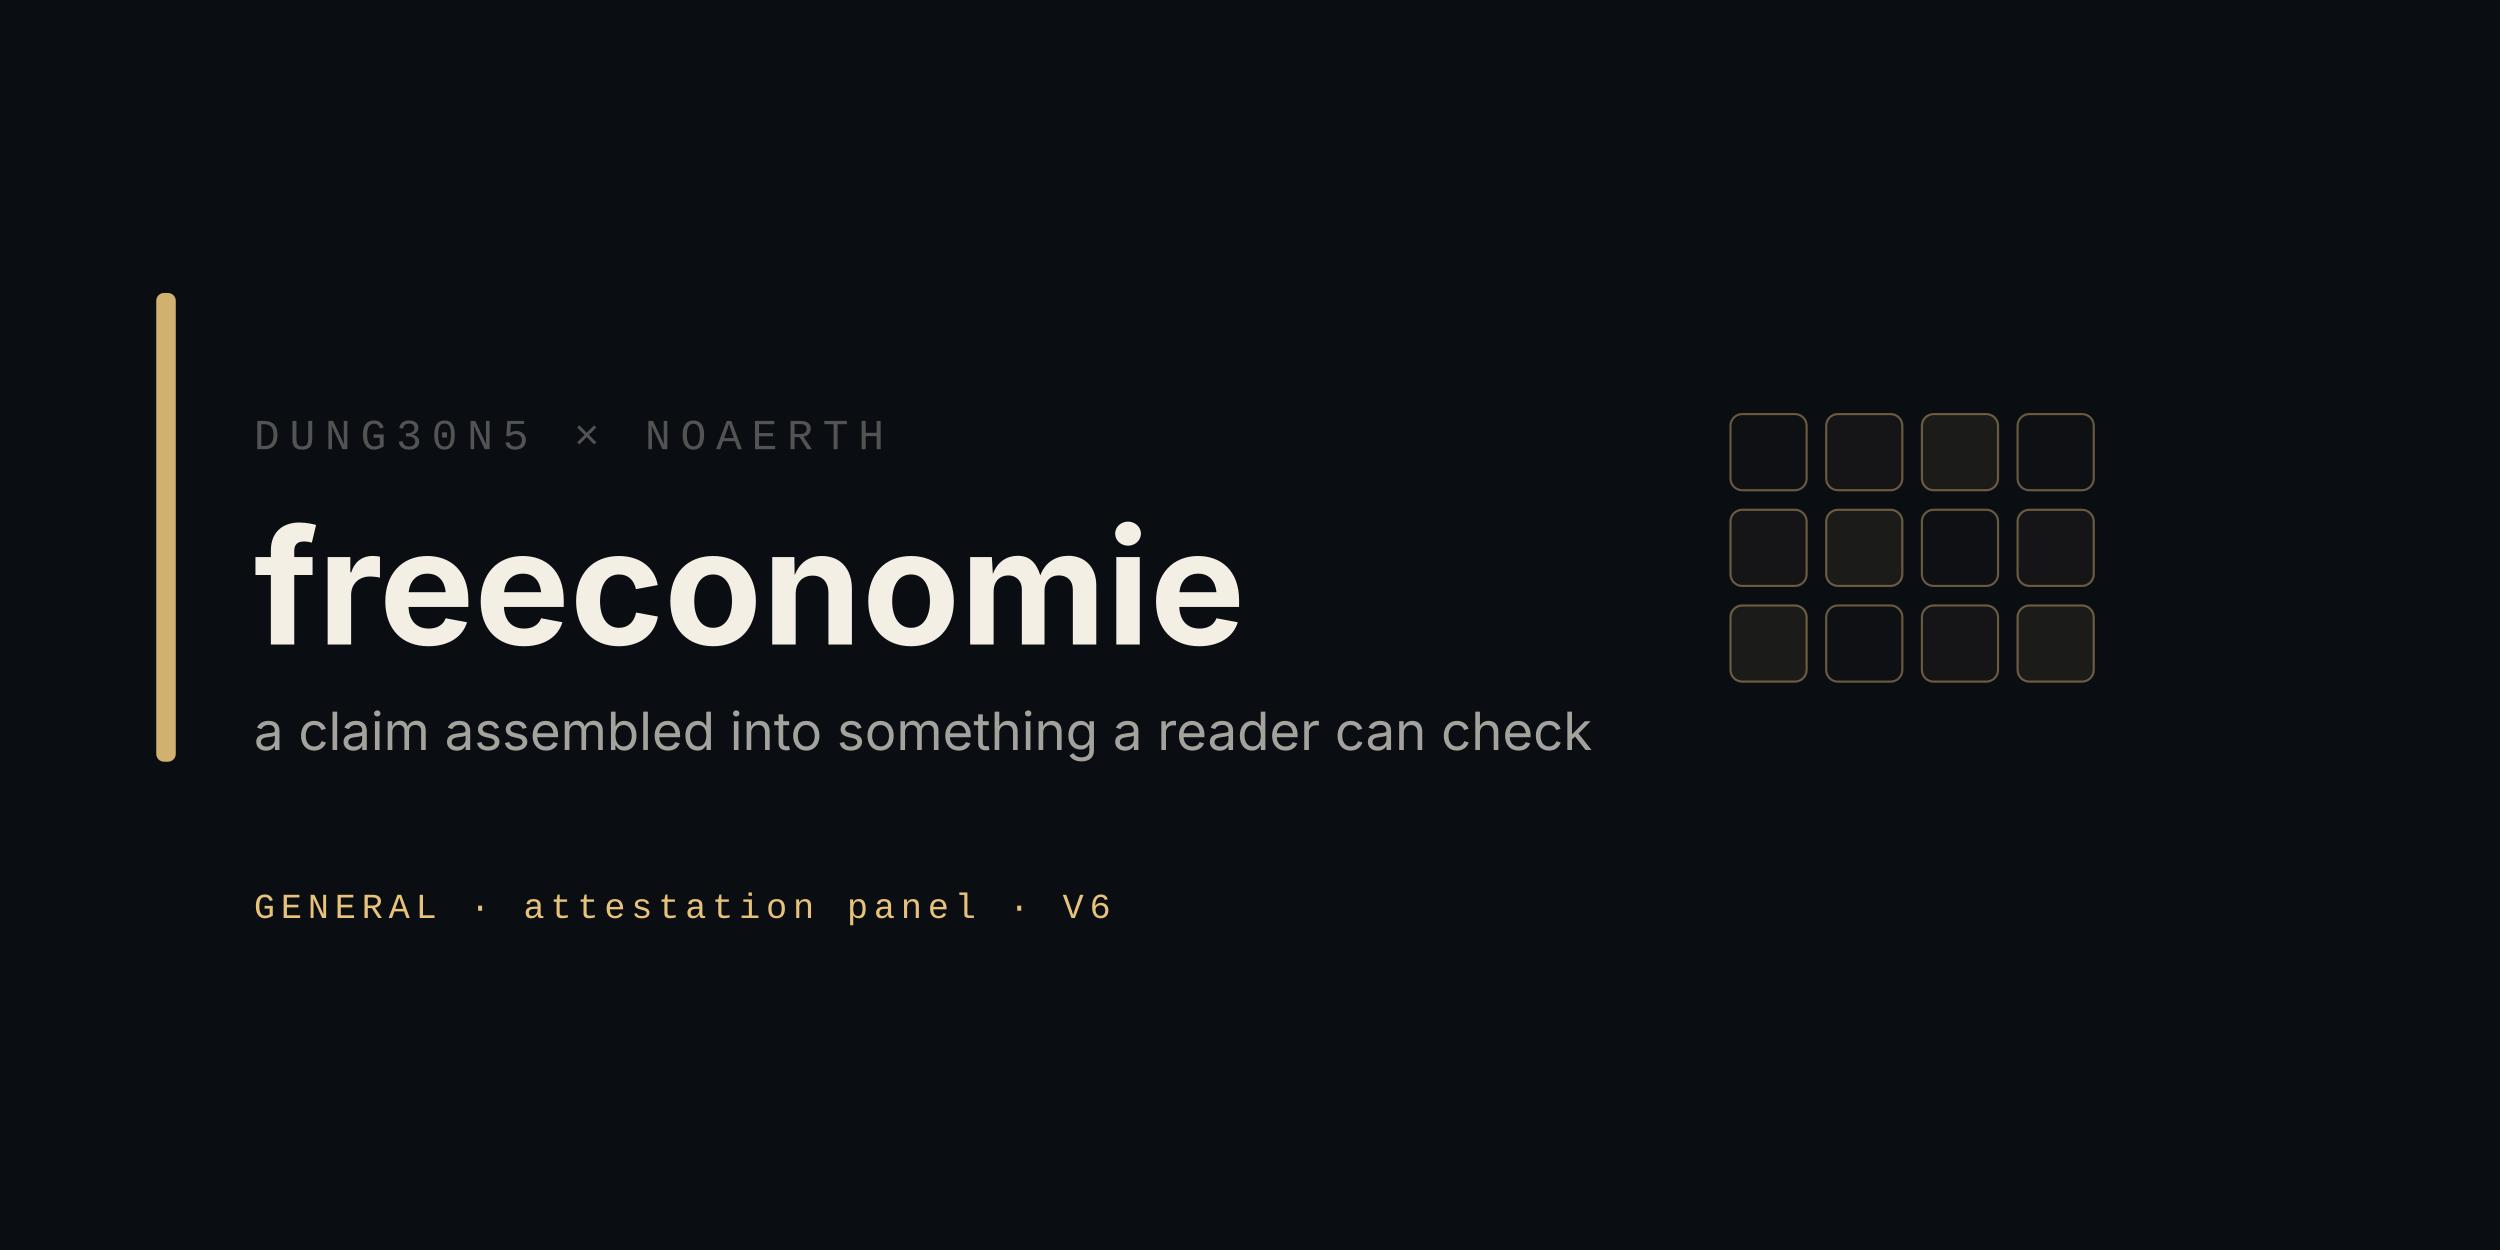
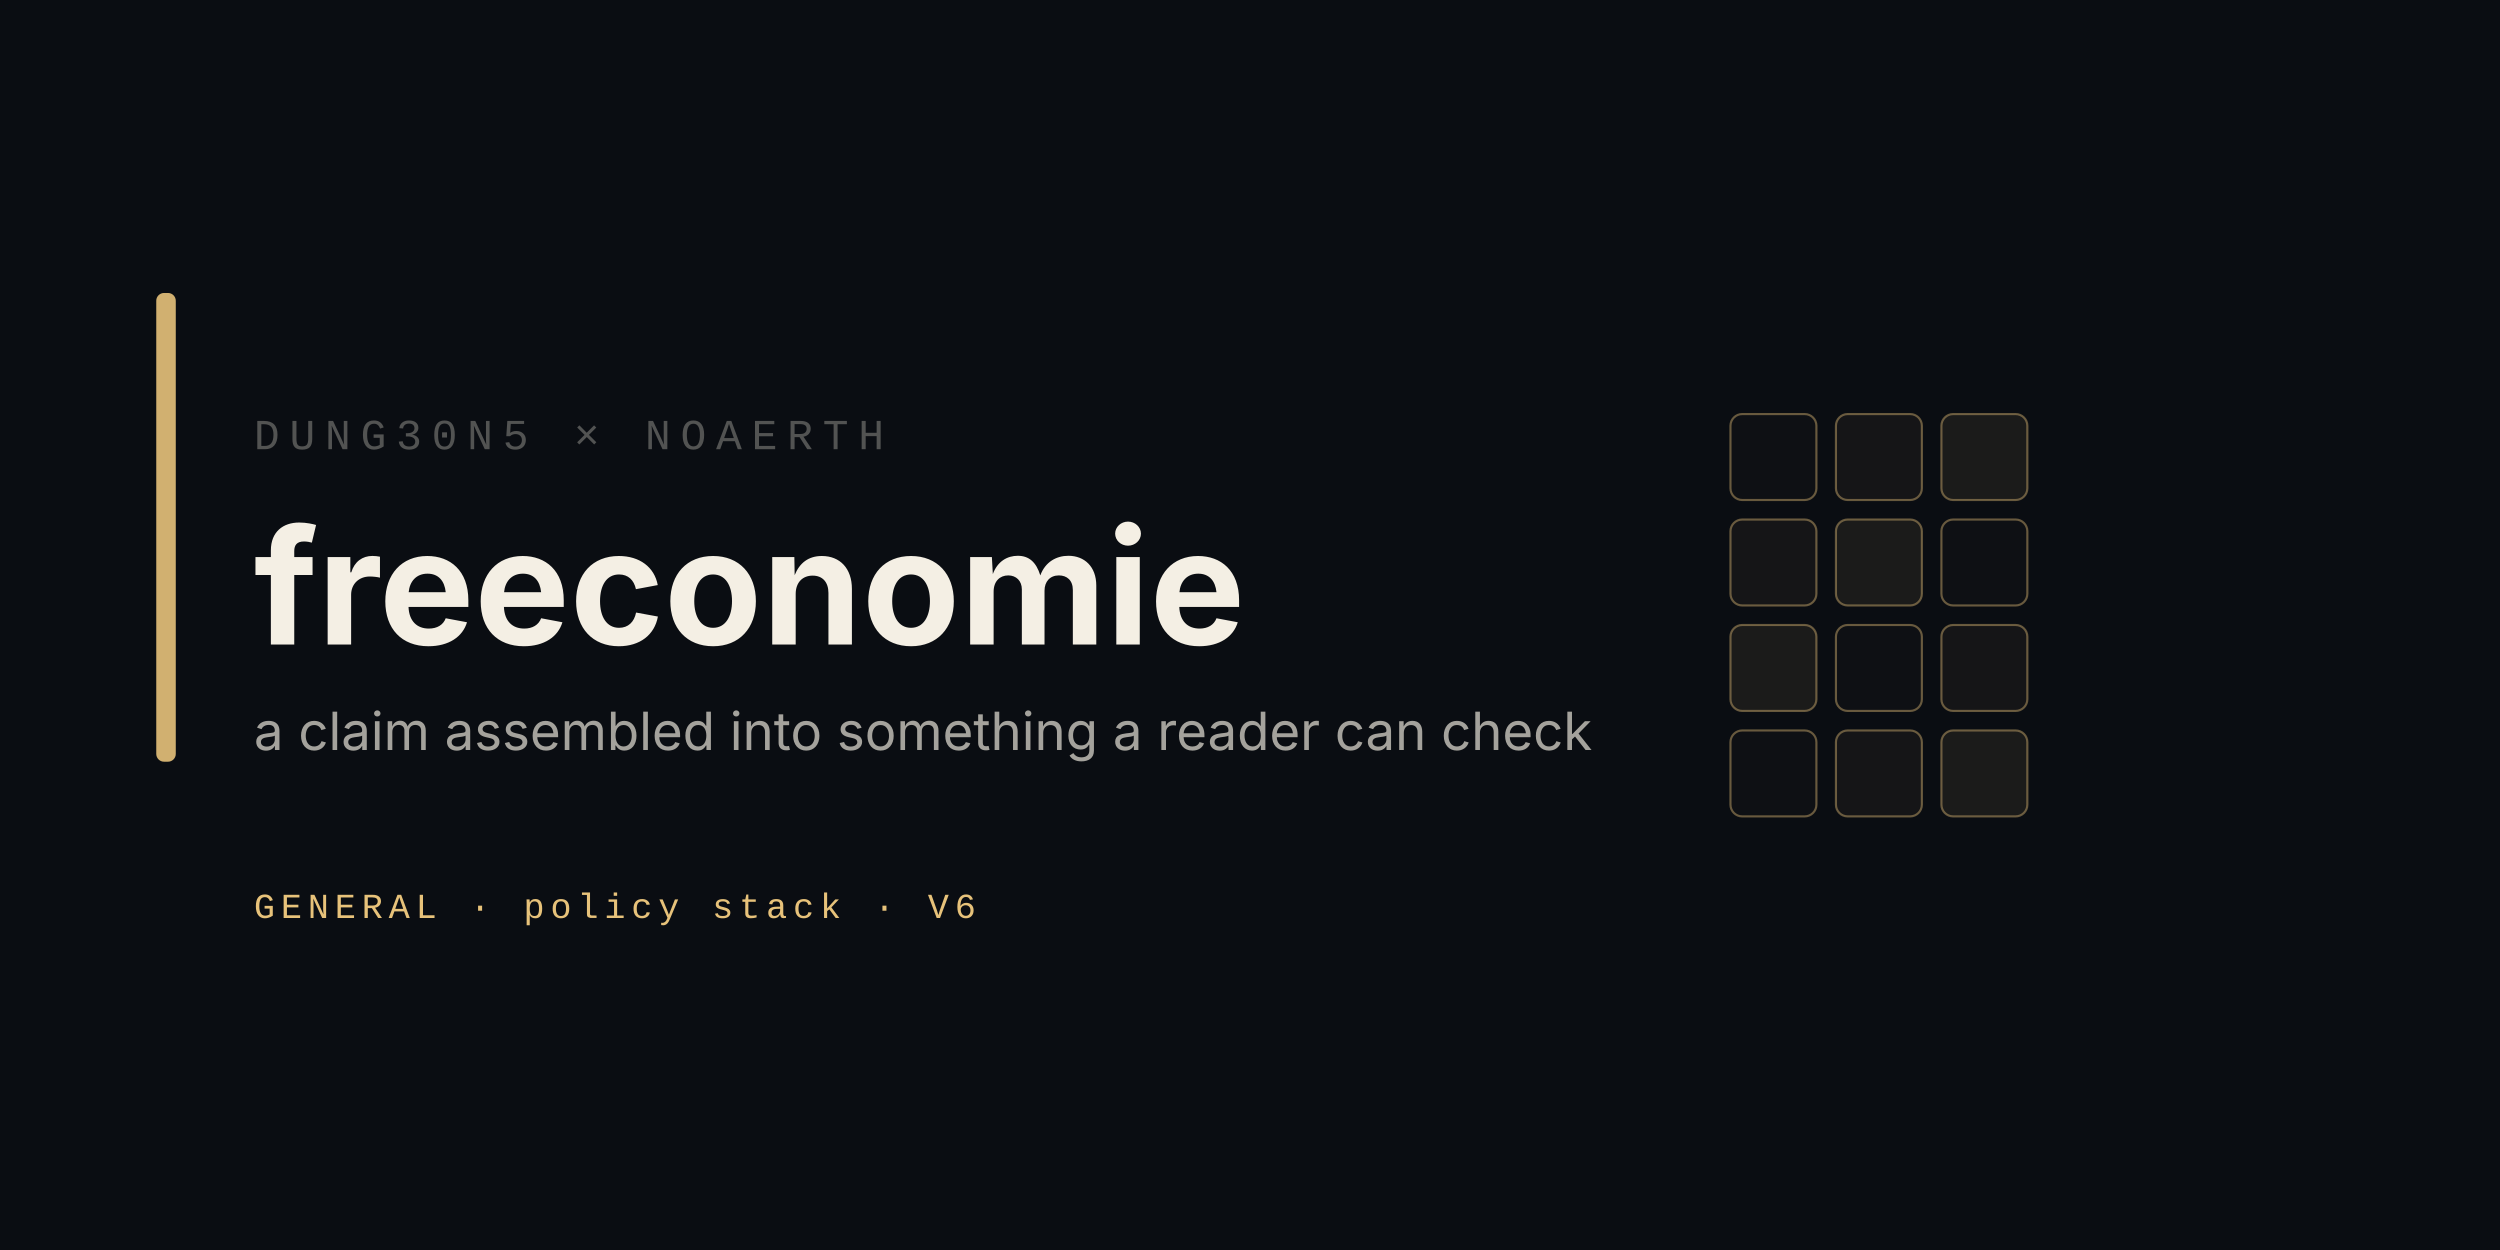
<svg xmlns="http://www.w3.org/2000/svg" viewBox="0 0 1280 640" width="1280" height="640" role="img" aria-label="freeconomie project card">
  <rect width="1280" height="640" fill="#0a0d12" />
-   <rect x="886" y="212" width="39" height="39" rx="6" fill="#e7c27a" fill-opacity="0.02" stroke="#e7c27a" stroke-width="1.1" stroke-opacity="0.42" />
-   <rect x="935" y="212" width="39" height="39" rx="6" fill="#e7c27a" fill-opacity="0.05" stroke="#e7c27a" stroke-width="1.1" stroke-opacity="0.42" />
-   <rect x="984" y="212" width="39" height="39" rx="6" fill="#e7c27a" fill-opacity="0.08" stroke="#e7c27a" stroke-width="1.1" stroke-opacity="0.42" />
-   <rect x="1033" y="212" width="39" height="39" rx="6" fill="#e7c27a" fill-opacity="0.02" stroke="#e7c27a" stroke-width="1.1" stroke-opacity="0.42" />
-   <rect x="886" y="261" width="39" height="39" rx="6" fill="#e7c27a" fill-opacity="0.05" stroke="#e7c27a" stroke-width="1.1" stroke-opacity="0.42" />
-   <rect x="935" y="261" width="39" height="39" rx="6" fill="#e7c27a" fill-opacity="0.08" stroke="#e7c27a" stroke-width="1.1" stroke-opacity="0.42" />
-   <rect x="984" y="261" width="39" height="39" rx="6" fill="#e7c27a" fill-opacity="0.02" stroke="#e7c27a" stroke-width="1.1" stroke-opacity="0.42" />
-   <rect x="1033" y="261" width="39" height="39" rx="6" fill="#e7c27a" fill-opacity="0.05" stroke="#e7c27a" stroke-width="1.1" stroke-opacity="0.42" />
-   <rect x="886" y="310" width="39" height="39" rx="6" fill="#e7c27a" fill-opacity="0.08" stroke="#e7c27a" stroke-width="1.1" stroke-opacity="0.42" />
-   <rect x="935" y="310" width="39" height="39" rx="6" fill="#e7c27a" fill-opacity="0.02" stroke="#e7c27a" stroke-width="1.1" stroke-opacity="0.42" />
-   <rect x="984" y="310" width="39" height="39" rx="6" fill="#e7c27a" fill-opacity="0.05" stroke="#e7c27a" stroke-width="1.1" stroke-opacity="0.42" />
-   <rect x="1033" y="310" width="39" height="39" rx="6" fill="#e7c27a" fill-opacity="0.08" stroke="#e7c27a" stroke-width="1.1" stroke-opacity="0.42" />
+   <rect x="886" y="212" width="44" height="44" rx="6" fill="#e7c27a" fill-opacity="0.02" stroke="#e7c27a" stroke-width="1.1" stroke-opacity="0.42" />
+   <rect x="940" y="212" width="44" height="44" rx="6" fill="#e7c27a" fill-opacity="0.05" stroke="#e7c27a" stroke-width="1.1" stroke-opacity="0.42" />
+   <rect x="994" y="212" width="44" height="44" rx="6" fill="#e7c27a" fill-opacity="0.08" stroke="#e7c27a" stroke-width="1.1" stroke-opacity="0.42" />
+   <rect x="886" y="266" width="44" height="44" rx="6" fill="#e7c27a" fill-opacity="0.05" stroke="#e7c27a" stroke-width="1.1" stroke-opacity="0.42" />
+   <rect x="940" y="266" width="44" height="44" rx="6" fill="#e7c27a" fill-opacity="0.08" stroke="#e7c27a" stroke-width="1.1" stroke-opacity="0.42" />
+   <rect x="994" y="266" width="44" height="44" rx="6" fill="#e7c27a" fill-opacity="0.02" stroke="#e7c27a" stroke-width="1.1" stroke-opacity="0.42" />
+   <rect x="886" y="320" width="44" height="44" rx="6" fill="#e7c27a" fill-opacity="0.08" stroke="#e7c27a" stroke-width="1.1" stroke-opacity="0.42" />
+   <rect x="940" y="320" width="44" height="44" rx="6" fill="#e7c27a" fill-opacity="0.02" stroke="#e7c27a" stroke-width="1.1" stroke-opacity="0.42" />
+   <rect x="994" y="320" width="44" height="44" rx="6" fill="#e7c27a" fill-opacity="0.05" stroke="#e7c27a" stroke-width="1.1" stroke-opacity="0.42" />
+   <rect x="886" y="374" width="44" height="44" rx="6" fill="#e7c27a" fill-opacity="0.02" stroke="#e7c27a" stroke-width="1.1" stroke-opacity="0.42" />
+   <rect x="940" y="374" width="44" height="44" rx="6" fill="#e7c27a" fill-opacity="0.05" stroke="#e7c27a" stroke-width="1.1" stroke-opacity="0.42" />
+   <rect x="994" y="374" width="44" height="44" rx="6" fill="#e7c27a" fill-opacity="0.08" stroke="#e7c27a" stroke-width="1.1" stroke-opacity="0.42" />
  <rect x="80" y="150" width="10" height="240" rx="4" fill="#e7c27a" opacity="0.9" />
  <text x="130" y="230" font-family="ui-monospace, SFMono-Regular, Menlo, Monaco, Consolas, 'Liberation Mono', monospace" font-size="22" letter-spacing="5" fill="#f4efe44f">DUNG30N5 × NOAERTH</text>
  <text x="130" y="330" font-family="-apple-system, BlinkMacSystemFont, 'Segoe UI', Inter, Helvetica, Arial, sans-serif" font-size="82" font-weight="700" fill="#f4efe4">freeconomie</text>
  <text x="130" y="384" font-family="-apple-system, BlinkMacSystemFont, 'Segoe UI', Inter, Helvetica, Arial, sans-serif" font-size="27" fill="#f4efe4a8">a claim assembled into something a reader can check</text>
-   <text x="130" y="470" font-family="ui-monospace, SFMono-Regular, Menlo, Monaco, Consolas, 'Liberation Mono', monospace" font-size="18" fill="#e7c27a" letter-spacing="3">GENERAL · attestation panel · V6</text>
+   <text x="130" y="470" font-family="ui-monospace, SFMono-Regular, Menlo, Monaco, Consolas, 'Liberation Mono', monospace" font-size="18" fill="#e7c27a" letter-spacing="3">GENERAL · policy stack · V6</text>
</svg>
